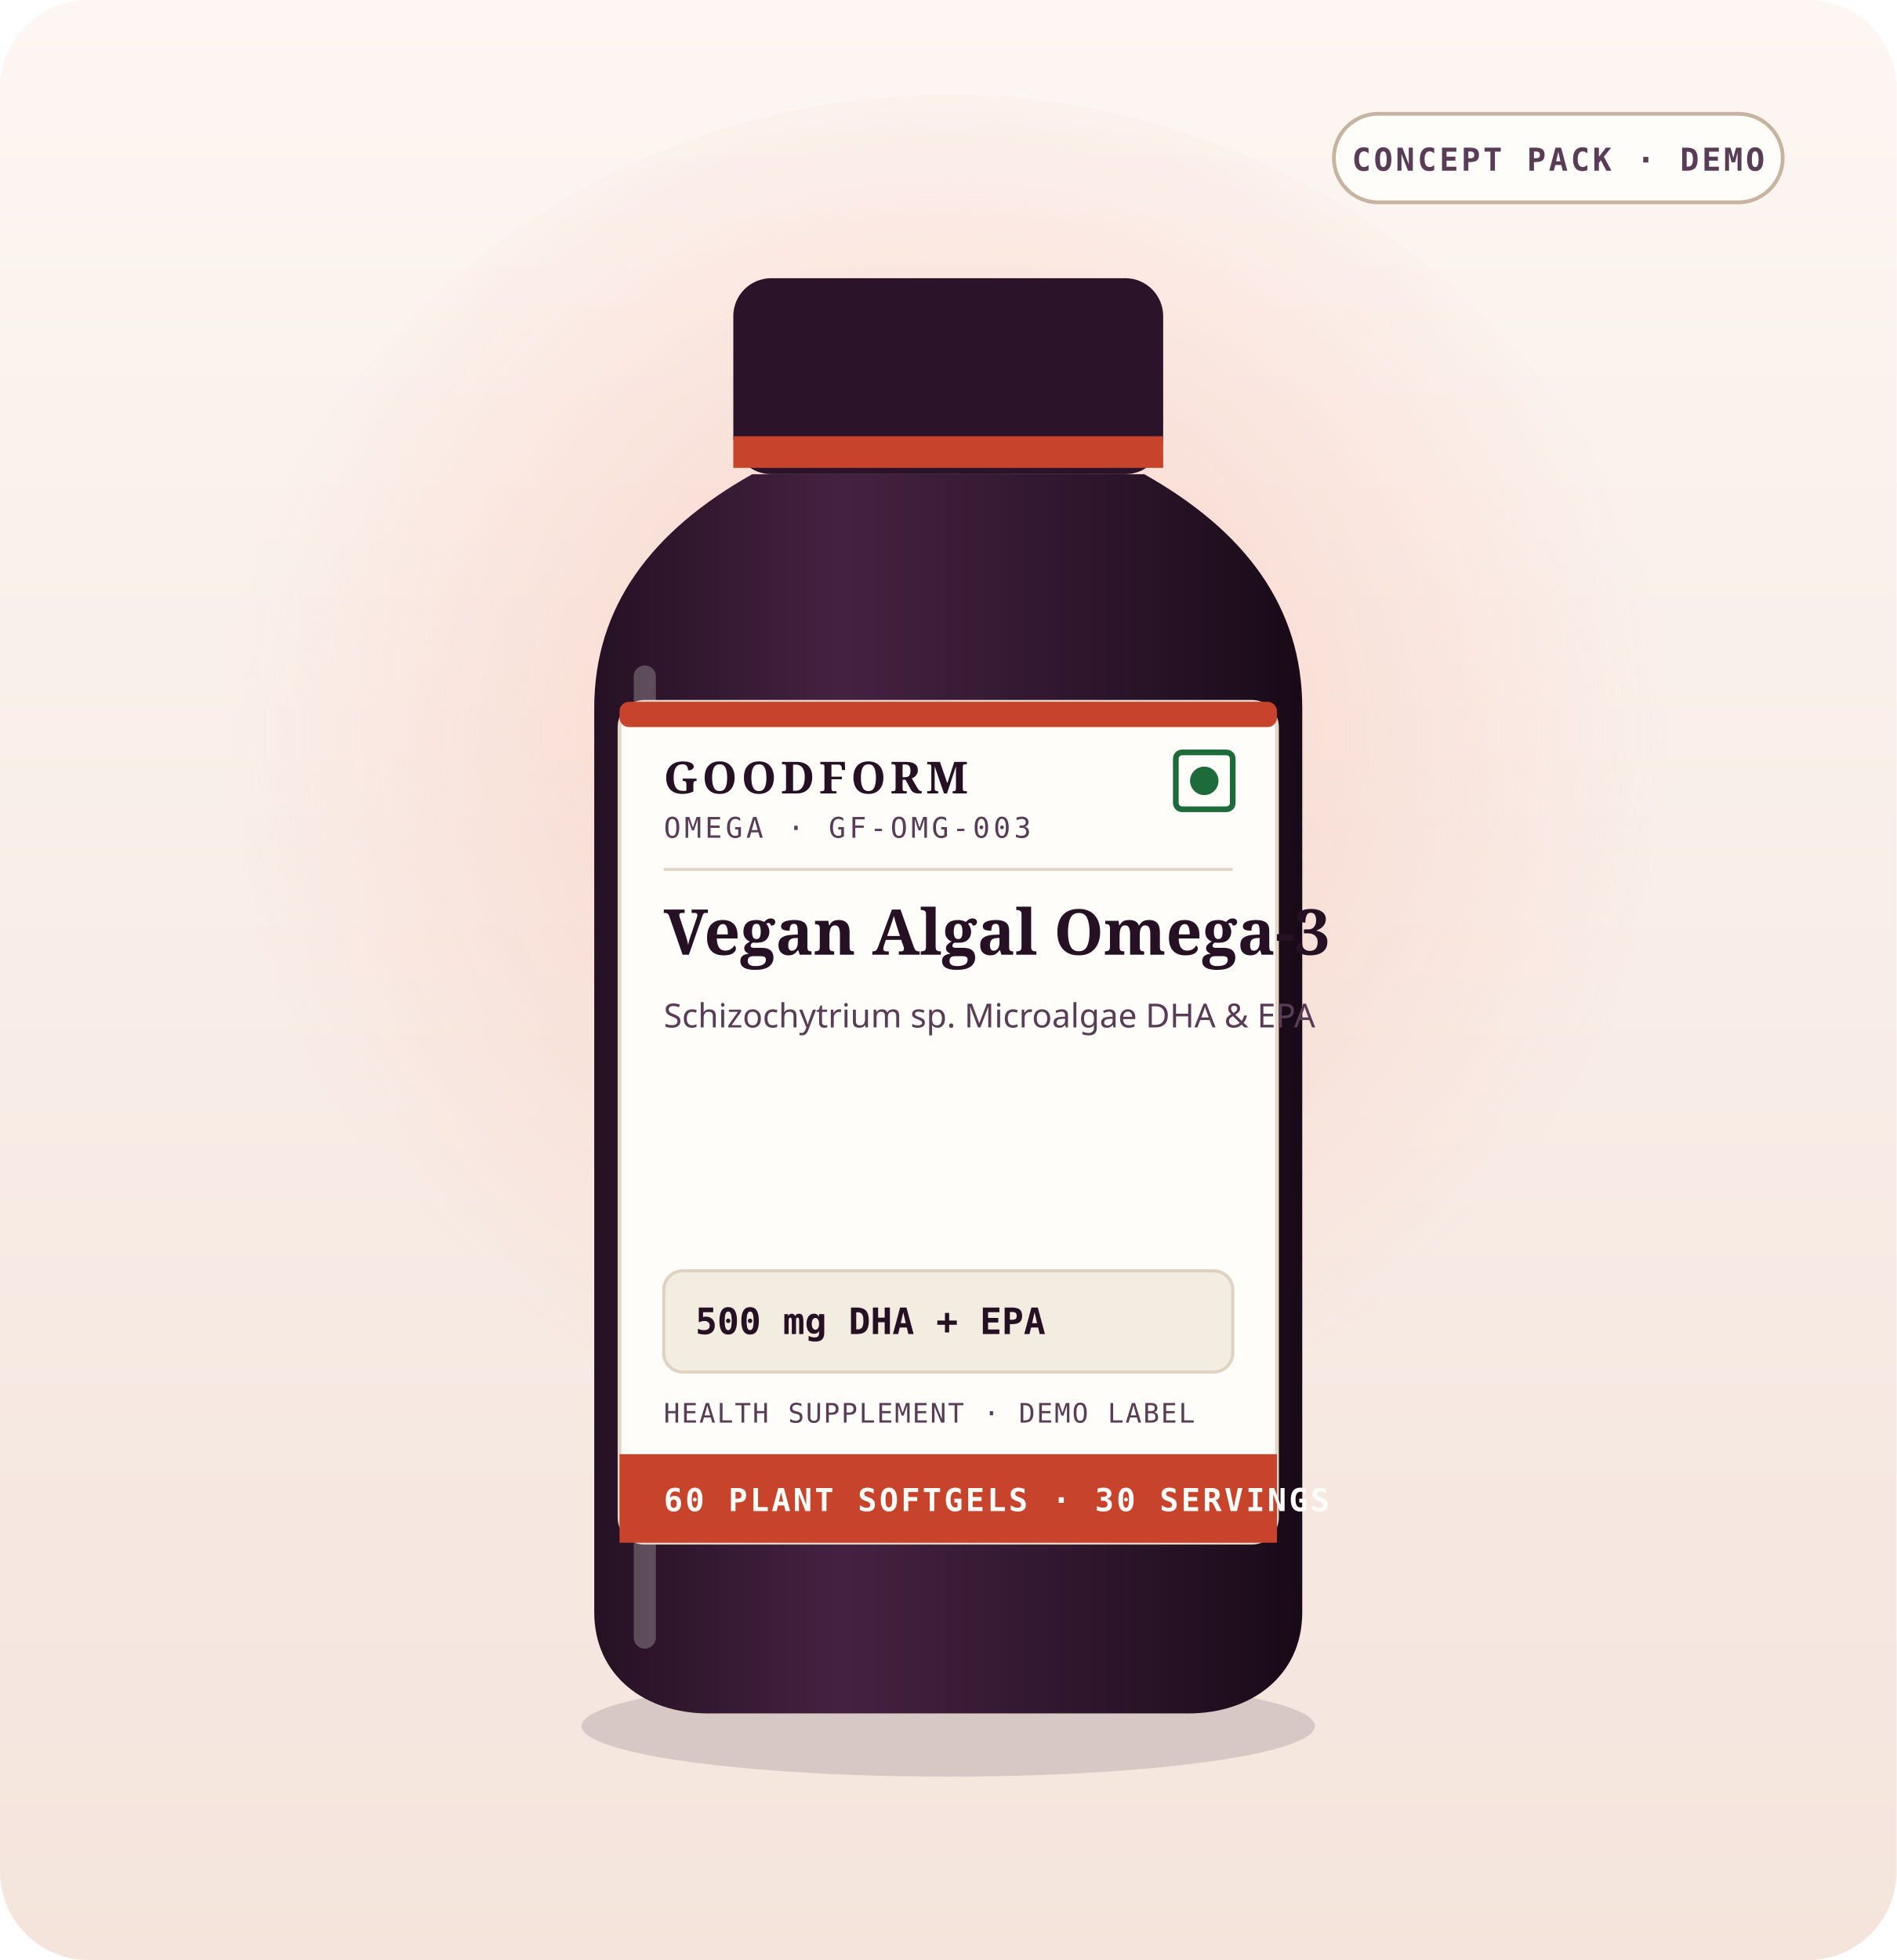
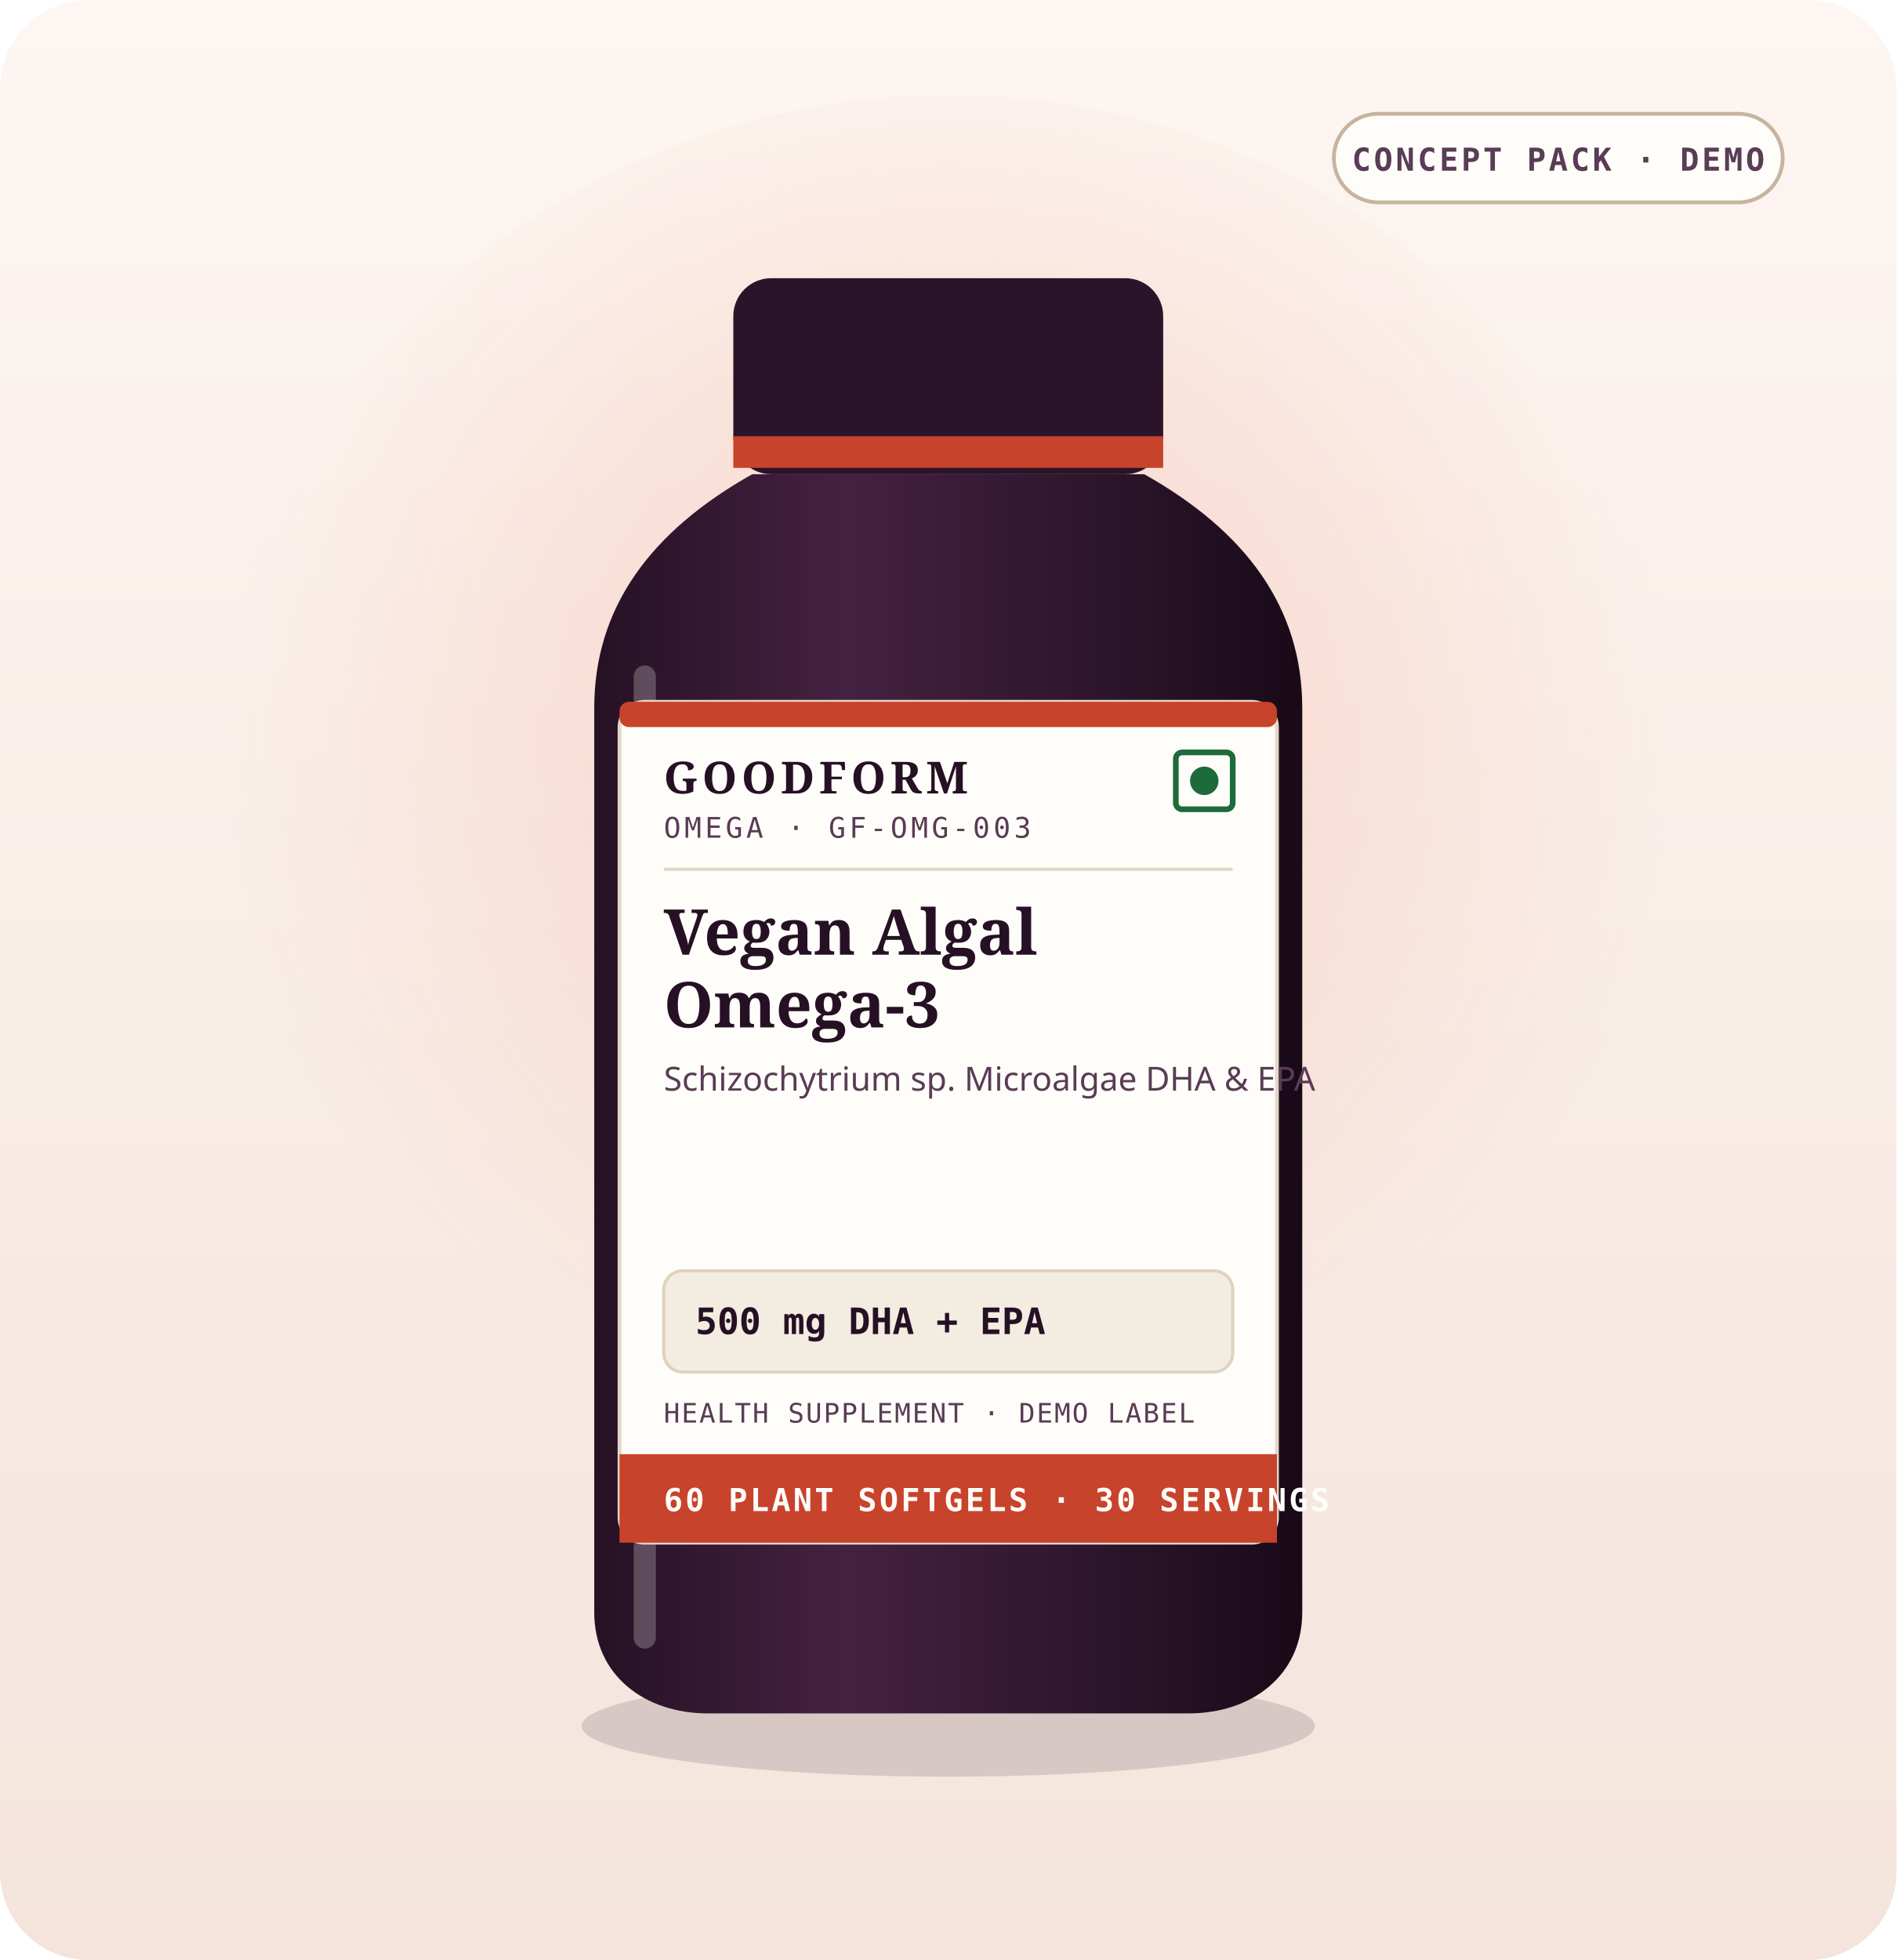
<svg xmlns="http://www.w3.org/2000/svg" viewBox="0 0 600 620" role="img" aria-label="Vegan Algal Omega-3 concept packshot (demo only)">
  <defs>
    <linearGradient id="bgGrad" x1="0" y1="0" x2="0" y2="1">
      <stop offset="0%" stop-color="#FDF6F2" />
      <stop offset="100%" stop-color="#F4E4DC" />
    </linearGradient>
    <radialGradient id="aura" cx="50%" cy="42%" r="48%">
      <stop offset="0%" stop-color="#F7C5B8" stop-opacity="0.72" />
      <stop offset="100%" stop-color="#F7C5B8" stop-opacity="0" />
    </radialGradient>
    <linearGradient id="amberGlass" x1="0" y1="0" x2="1" y2="0">
      <stop offset="0%" stop-color="#4B2015" />
      <stop offset="30%" stop-color="#6B301E" />
      <stop offset="72%" stop-color="#4E2115" />
      <stop offset="100%" stop-color="#2D110B" />
    </linearGradient>
    <linearGradient id="plumGlass" x1="0" y1="0" x2="1" y2="0">
      <stop offset="0%" stop-color="#261124" />
      <stop offset="35%" stop-color="#452141" />
      <stop offset="75%" stop-color="#2B1429" />
      <stop offset="100%" stop-color="#190A18" />
    </linearGradient>
    <linearGradient id="tubBody" x1="0" y1="0" x2="1" y2="0">
      <stop offset="0%" stop-color="#F5EFE6" />
      <stop offset="38%" stop-color="#FFFDF9" />
      <stop offset="100%" stop-color="#E7DDD0" />
    </linearGradient>
  </defs>
  <rect width="600" height="620" rx="28" fill="url(#bgGrad)" />
  <circle cx="300" cy="270" r="240" fill="url(#aura)" />
  <g transform="translate(422, 36)">
    <rect x="0" y="0" width="142" height="28" rx="14" fill="#FFFDF9" stroke="#C7B4A0" stroke-width="1.2" />
    <text x="71" y="18" text-anchor="middle" font-family="ui-monospace, monospace" font-size="10" font-weight="700" fill="#593C55" letter-spacing="0.9">CONCEPT PACK · DEMO</text>
  </g>
  <ellipse cx="300" cy="546" rx="116" ry="16" fill="#261124" opacity="0.14" />
  <rect x="232" y="88" width="136" height="62" rx="12" fill="#2B1429" />
  <rect x="232" y="138" width="136" height="10" fill="#C8432B" />
  <path d="M238 150 C206 168, 188 192, 188 224 L188 510 C188 530, 204 542, 224 542 L376 542 C396 542, 412 530, 412 510 L412 224 C412 192, 394 168, 362 150 Z" fill="url(#plumGlass)" />
  <path d="M204 214 L204 518" stroke="#FFFDF9" stroke-width="7" stroke-linecap="round" opacity="0.24" />
  <g>
    <rect x="196" y="222" width="208" height="266" rx="8" fill="#FFFDF9" stroke="#E3D7C8" stroke-width="1.2" />
    <rect x="196" y="222" width="208" height="8" rx="3" fill="#C8432B" />
    <text x="210" y="251" font-family="Georgia, serif" font-size="14" font-weight="700" fill="#261124" letter-spacing="1.4">GOODFORM</text>
    <text x="210" y="265" font-family="ui-monospace, monospace" font-size="9" fill="#593C55" letter-spacing="1.1">OMEGA · GF-OMG-003</text>
    <g transform="translate(372, 238)">
      <rect x="0" y="0" width="18" height="18" rx="2" fill="#FFFDF9" stroke="#1D6A3B" stroke-width="1.8" />
      <circle cx="9" cy="9" r="4.5" fill="#1D6A3B" />
    </g>
    <line x1="210" y1="275" x2="390" y2="275" stroke="#E3D7C8" stroke-width="1" />
-     <text x="210" y="302" font-family="Georgia, serif" font-size="20" font-weight="700" fill="#261124">Vegan Algal Omega-3</text>
-     <text x="210" y="325" font-family="system-ui, sans-serif" font-size="10.5" fill="#593C55">Schizochytrium sp. Microalgae DHA &amp; EPA</text>
+     <text x="210" y="302" font-family="Georgia, serif" font-size="20" font-weight="700" fill="#261124">Vegan Algal</text>
+     <text x="210" y="325" font-family="Georgia, serif" font-size="20" font-weight="700" fill="#261124">Omega-3</text>
+     <text x="210" y="345" font-family="system-ui, sans-serif" font-size="10.5" fill="#593C55">Schizochytrium sp. Microalgae DHA &amp; EPA</text>
    <rect x="210" y="402" width="180" height="32" rx="6" fill="#F3ECE1" stroke="#DFD2C0" />
    <text x="220" y="422" font-family="ui-monospace, monospace" font-size="11.5" font-weight="700" fill="#261124">500 mg DHA + EPA</text>
    <text x="210" y="450" font-family="ui-monospace, monospace" font-size="8.5" fill="#593C55" letter-spacing="0.5">HEALTH SUPPLEMENT · DEMO LABEL</text>
    <rect x="196" y="460" width="208" height="28" fill="#C8432B" />
    <text x="210" y="478" font-family="ui-monospace, monospace" font-size="10" font-weight="600" fill="#FFFDF9" letter-spacing="0.8">60 PLANT SOFTGELS · 30 SERVINGS</text>
  </g>
</svg>
